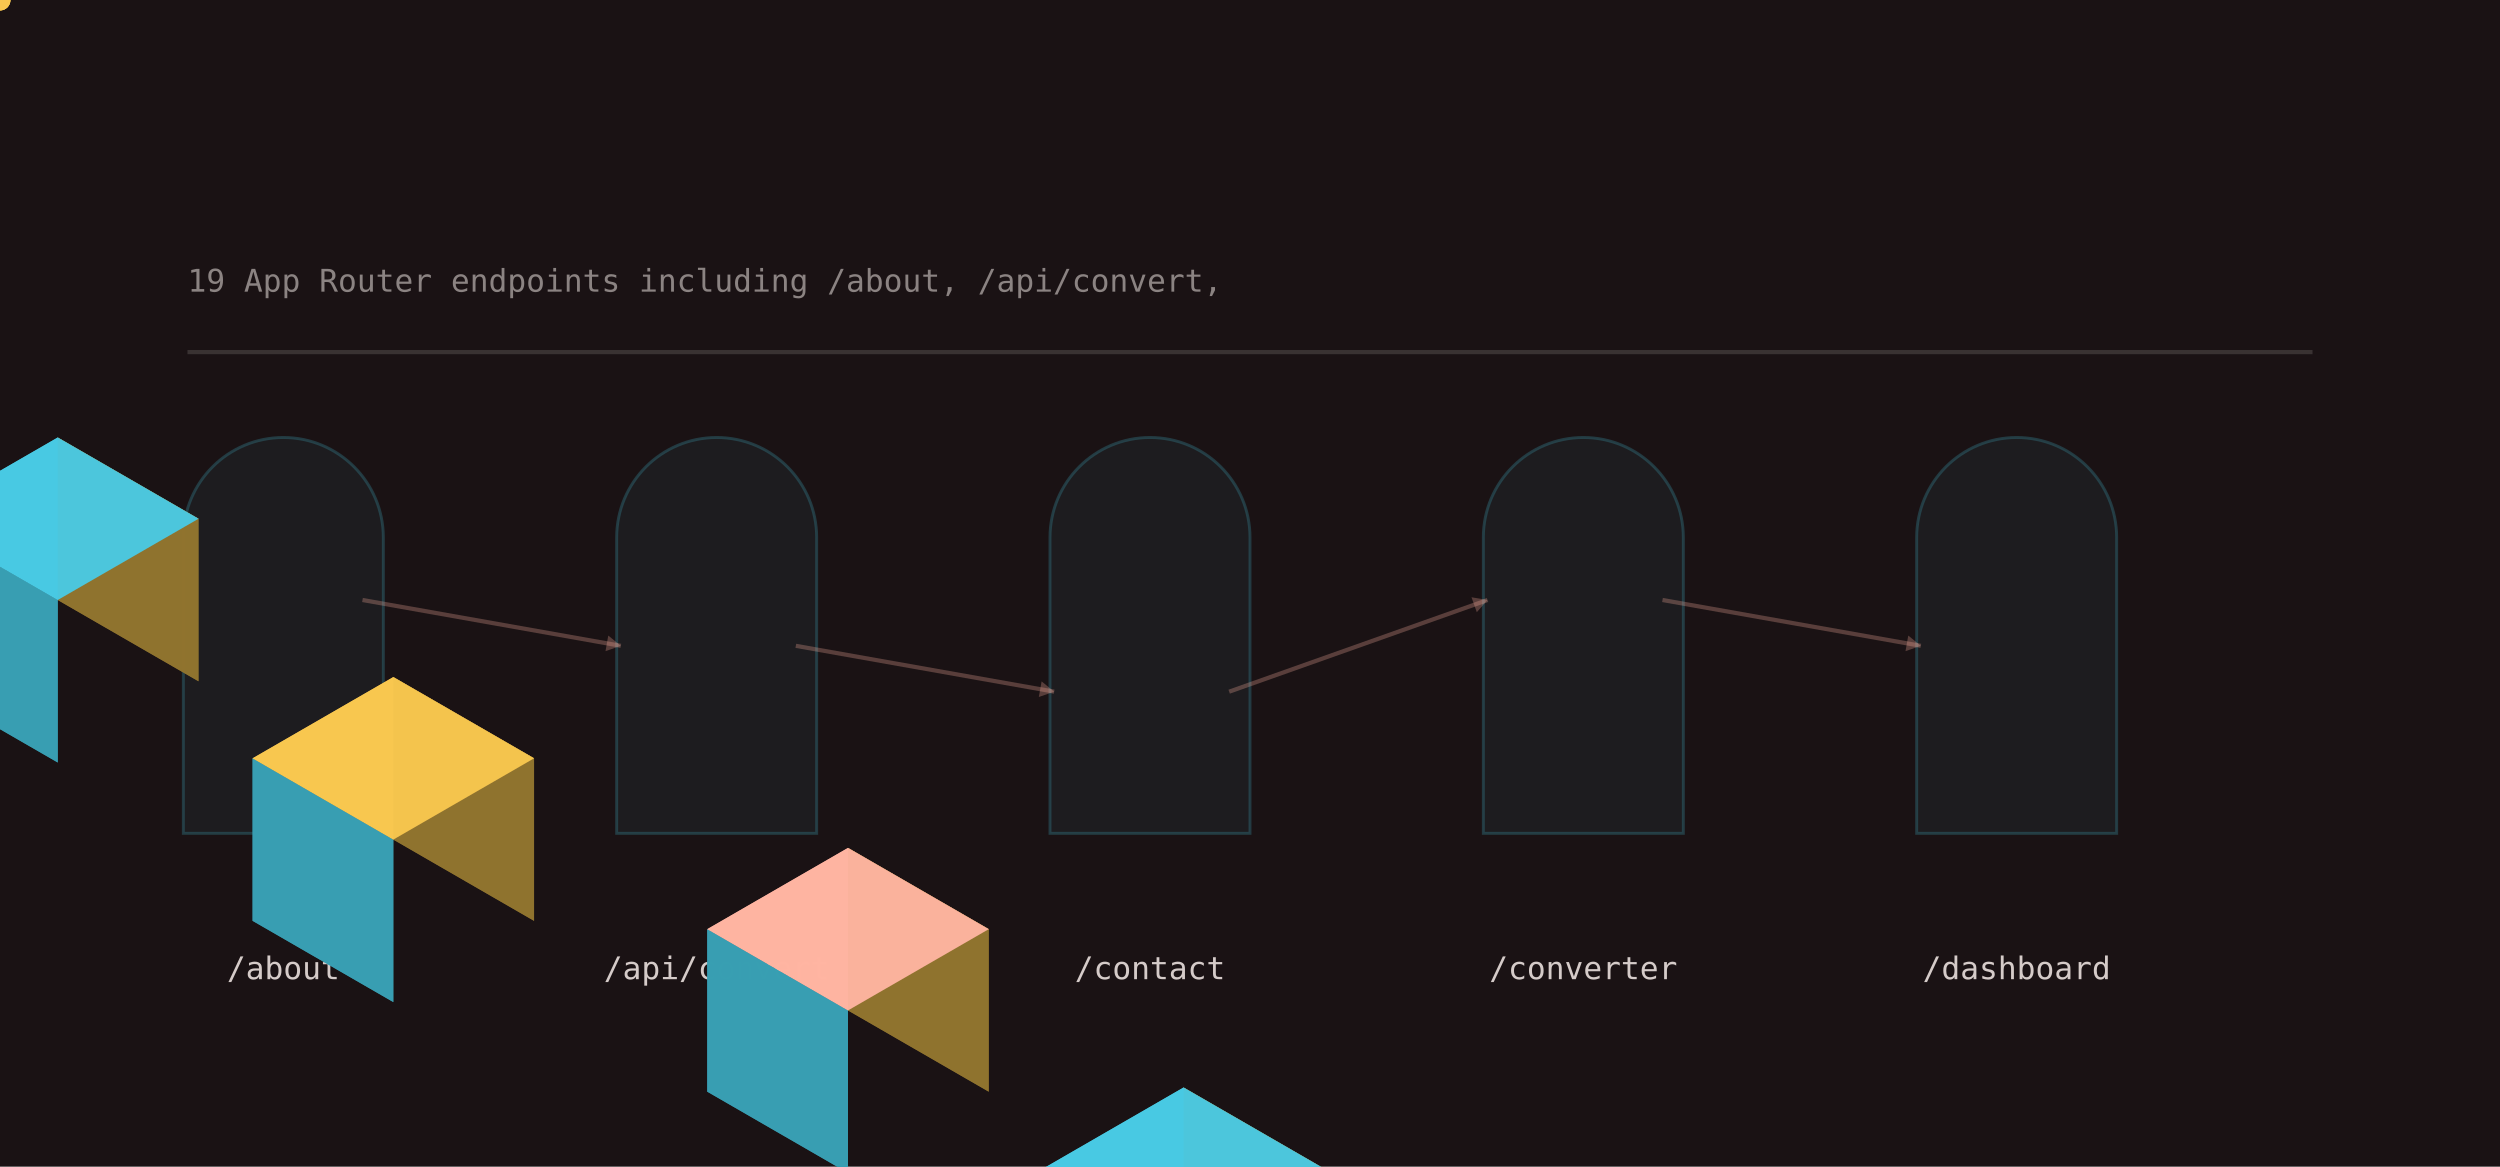
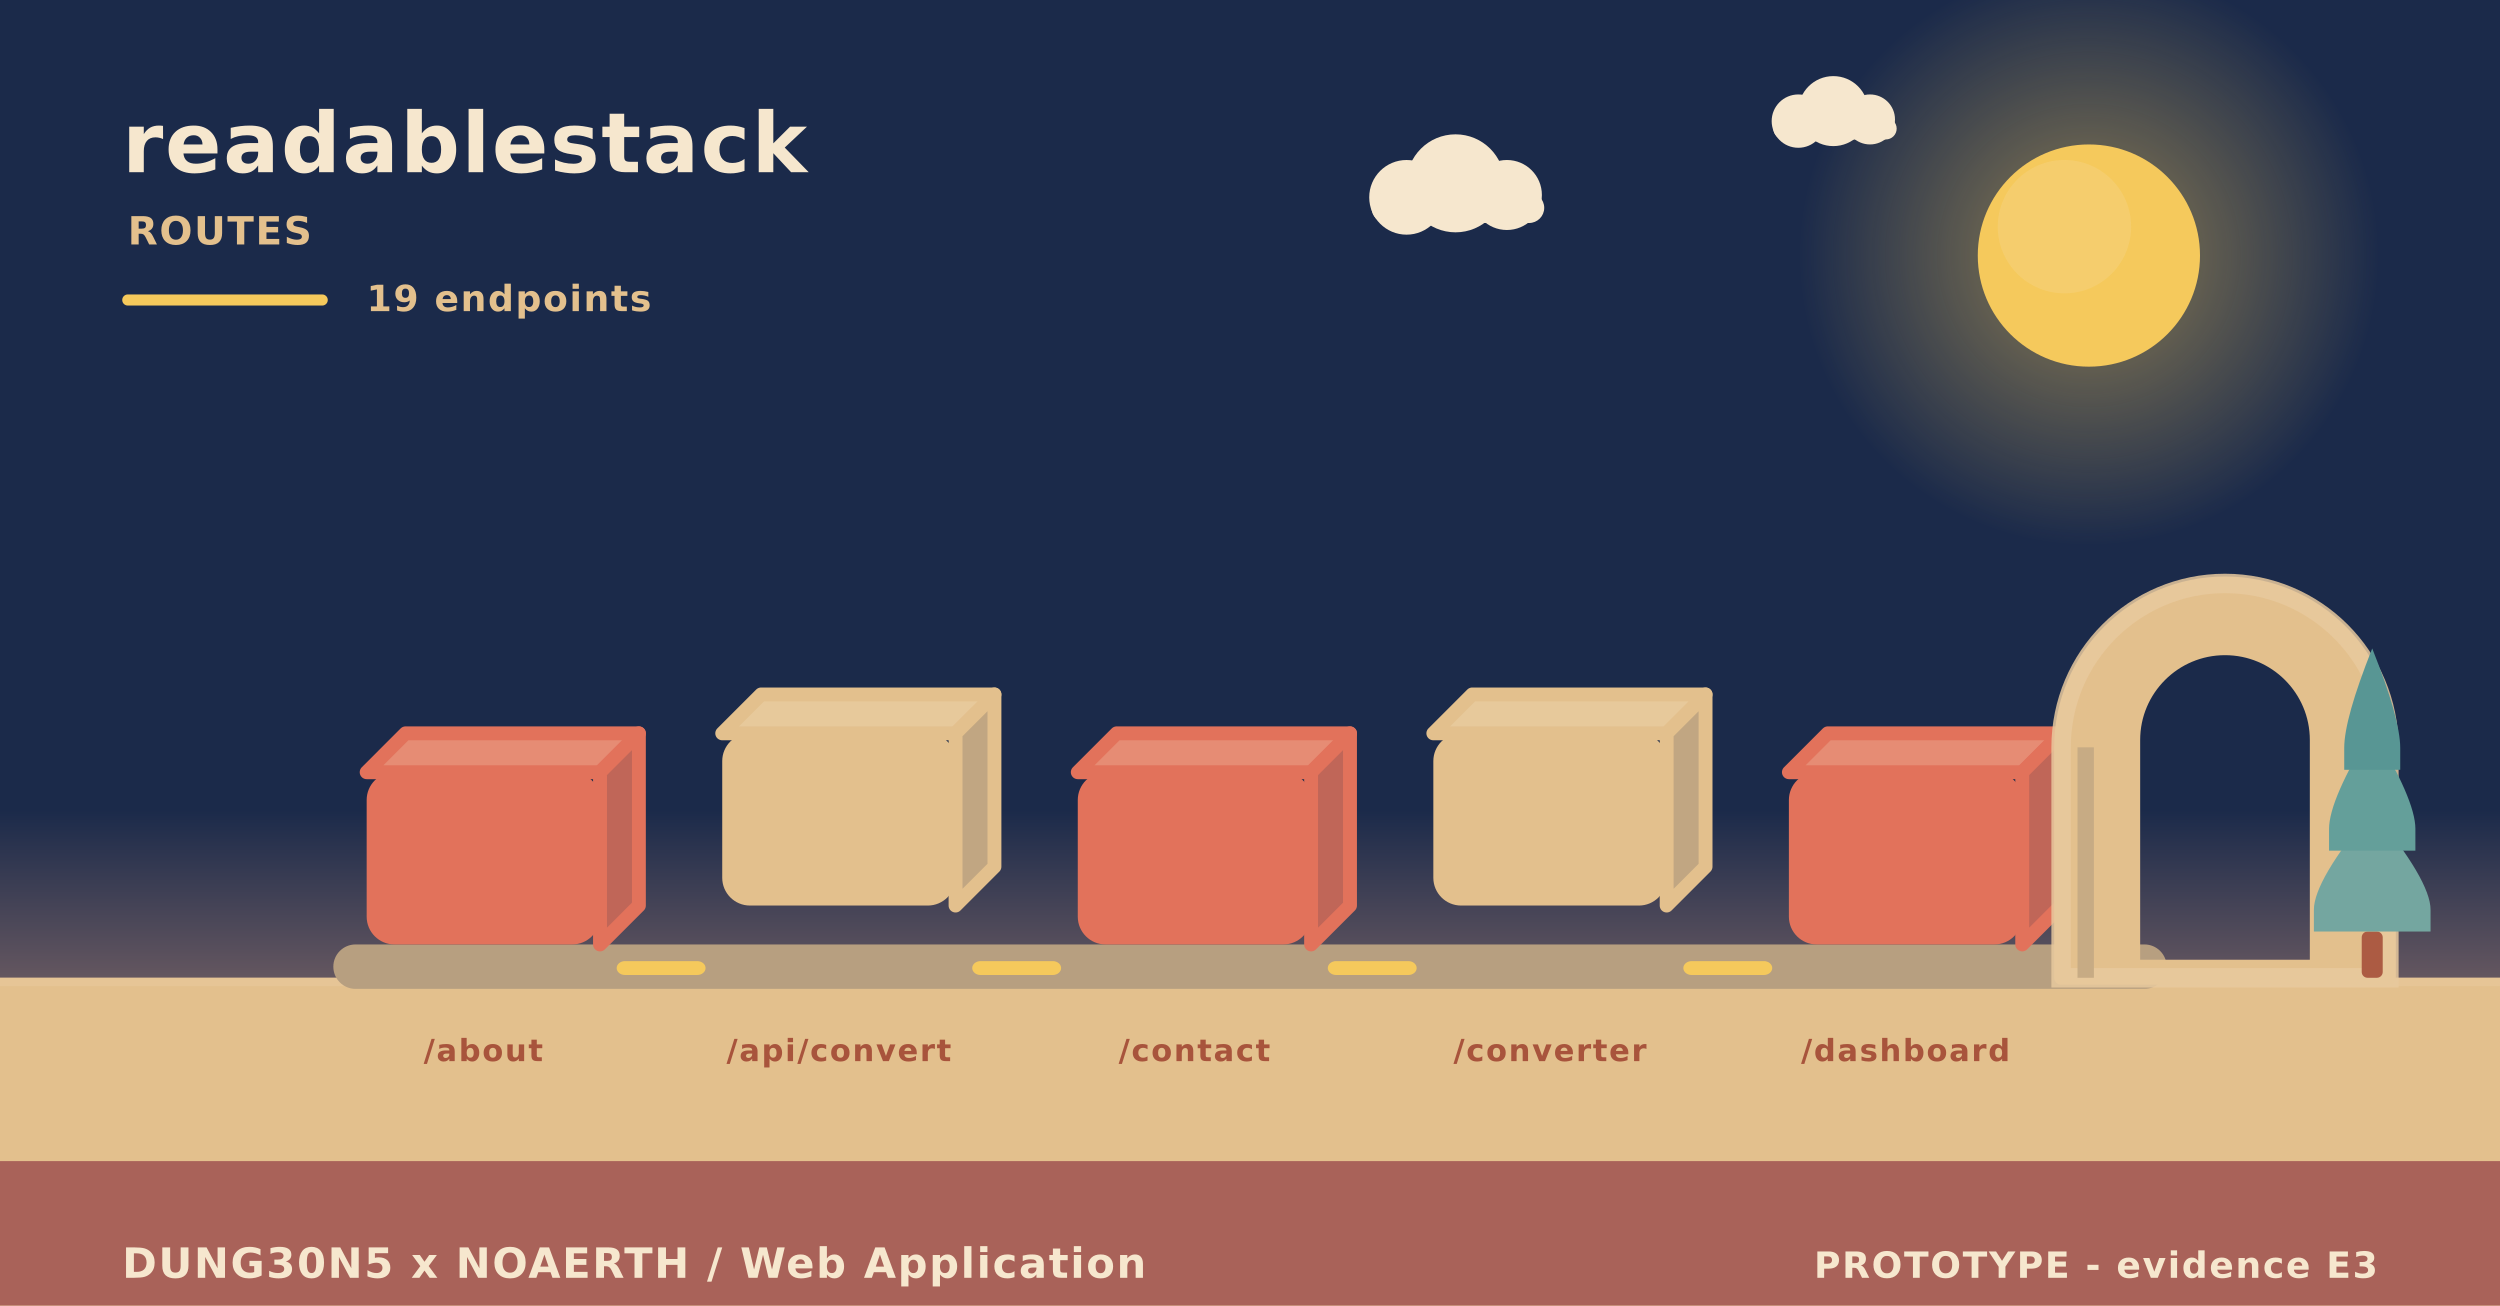
- <svg xmlns="http://www.w3.org/2000/svg" viewBox="0 0 1200 560" width="1200" height="560" role="img" aria-label="readablestack data flow">
-   <rect width="1200" height="560" fill="#1a1214" />
-   <defs>
-     <linearGradient id="gf" x1="0" y1="0" x2="1" y2="1">
-       <stop offset="0%" stop-color="#ffb4a2" />
-       <stop offset="100%" stop-color="#48cae4" />
-     </linearGradient>
-   </defs>
-   <path d="M88.00,400.00 L88.00,258.00 A48.00,48.00 0 0 1 184.00,258.00 L184.00,400.00 Z" fill="rgba(72,202,228,0.100)" opacity="0.55" stroke="rgba(72,202,228,0.400)" stroke-width="1.4" />
-   <polygon points="-133.37,173.00 -65.82,212.00 -65.82,134.00 -133.37,95.00" fill="#90732e" opacity="0.95" />
-   <polygon points="-200.92,212.00 -133.37,251.00 -133.37,173.00 -200.92,134.00" fill="#389eb2" opacity="0.95" />
-   <polygon points="-133.37,95.00 -65.82,134.00 -133.37,173.00 -200.92,134.00" fill="#ffb4a2" opacity="0.95" />
+ <svg xmlns="http://www.w3.org/2000/svg" width="900" height="470" viewBox="0 0 900 470" role="img" aria-label="readablestack - how data moves">
+   <linearGradient id="skyd" x1="0" y1="0" x2="0" y2="1">
+     <stop offset="0" stop-color="#1b2a4a" />
+     <stop offset="0.62" stop-color="#1b2a4a" />
+     <stop offset="1" stop-color="#f3ad8a" />
+   </linearGradient>
+   <rect width="900" height="470" fill="url(#skyd)" />
+   <radialGradient id="sund">
+     <stop offset="0.35" stop-color="#f5c95c" stop-opacity="0.34" />
+     <stop offset="1" stop-color="#f5c95c" stop-opacity="0" />
+   </radialGradient>
+   <circle cx="752" cy="92" r="104" fill="url(#sund)" />
+   <circle cx="752" cy="92" r="40" fill="#f5c95c" />
+   <circle cx="743.2" cy="81.6" r="24" fill="#f5d27e" opacity="0.5" />
  <g>
-     <polygon points="-133.37,173.00 -65.82,212.00 -65.82,134.00 -133.37,95.00" fill="#90732e" opacity="0.95" />
-     <polygon points="-200.92,212.00 -133.37,251.00 -133.37,173.00 -200.92,134.00" fill="#389eb2" opacity="0.95" />
-     <polygon points="-133.37,95.00 -65.82,134.00 -133.37,173.00 -200.92,134.00" fill="#ffb4a2" opacity="0.95" />
-     <animate attributeName="opacity" values="0.25;1.0;0.25" dur="3.75s" begin="0.0s" repeatCount="indefinite" />
+     <circle cx="524" cy="66" r="17.64" fill="#f6e7ce" />
+     <circle cx="506.36" cy="71.04" r="13.44" fill="#f6e7ce" />
+     <circle cx="542.48" cy="70.2" r="12.6" fill="#f6e7ce" />
+     <rect x="493.76" y="69.36" width="62.16" height="10.92" rx="5.46" fill="#f6e7ce" />
+     <animateTransform attributeName="transform" type="translate" values="0 0;24 0;0 0" dur="36s" begin="0s" repeatCount="indefinite" />
  </g>
-   <text x="136" y="470" font-family="ui-monospace,Menlo,monospace" font-size="15" fill="rgba(253,244,240,0.820)" text-anchor="middle">/about</text>
-   <path d="M296.00,400.00 L296.00,258.00 A48.00,48.00 0 0 1 392.00,258.00 L392.00,400.00 Z" fill="rgba(72,202,228,0.100)" opacity="0.55" stroke="rgba(72,202,228,0.400)" stroke-width="1.4" />
-   <polygon points="27.71,288.00 95.26,327.00 95.26,249.00 27.71,210.00" fill="#90732e" opacity="0.95" />
-   <polygon points="-39.84,327.00 27.71,366.00 27.71,288.00 -39.84,249.00" fill="#389eb2" opacity="0.95" />
-   <polygon points="27.71,210.00 95.26,249.00 27.71,288.00 -39.84,249.00" fill="#48cae4" opacity="0.95" />
  <g>
-     <polygon points="27.71,288.00 95.26,327.00 95.26,249.00 27.71,210.00" fill="#90732e" opacity="0.95" />
-     <polygon points="-39.84,327.00 27.71,366.00 27.71,288.00 -39.84,249.00" fill="#389eb2" opacity="0.95" />
-     <polygon points="27.71,210.00 95.26,249.00 27.71,288.00 -39.84,249.00" fill="#48cae4" opacity="0.95" />
-     <animate attributeName="opacity" values="0.25;1.0;0.25" dur="3.75s" begin="0.4s" repeatCount="indefinite" />
+     <circle cx="660" cy="40" r="12.6" fill="#f6e7ce" />
+     <circle cx="647.4" cy="43.6" r="9.6" fill="#f6e7ce" />
+     <circle cx="673.2" cy="43" r="9" fill="#f6e7ce" />
+     <rect x="638.4" y="42.4" width="44.4" height="7.8" rx="3.9" fill="#f6e7ce" />
+     <animateTransform attributeName="transform" type="translate" values="0 0;-18 0;0 0" dur="46s" begin="3s" repeatCount="indefinite" />
  </g>
-   <text x="344" y="470" font-family="ui-monospace,Menlo,monospace" font-size="15" fill="rgba(253,244,240,0.820)" text-anchor="middle">/api/convert</text>
-   <line x1="174.00" y1="288.00" x2="298.00" y2="310.00" stroke="rgba(255,180,162,0.500)" stroke-width="2.00" opacity="0.55" />
-   <polygon points="298.00,310.00 291.97,305.07 290.64,312.55" fill="rgba(255,180,162,0.500)" opacity="0.55" />
-   <g opacity="0.9">
-     <circle cx="0.00" cy="0.00" r="5.00" fill="#f9c74f" opacity="1.00" />
-     <animateTransform attributeName="transform" type="translate" values="174.00,288.00 298.00,310.00" dur="3.0s" begin="0.0s" repeatCount="indefinite" />
-     <animateTransform attributeName="transform" type="translate" values="298.00,310.00 174.00,288.00" dur="3.0s" begin="1.5s" repeatCount="indefinite" />
+   <rect x="0" y="352" width="900" height="118" fill="#e3c08d" />
+   <rect x="0" y="352" width="900" height="3" fill="#e6c596" />
+   <text x="44" y="62" font-family="Verdana,DejaVu Sans,sans-serif" font-size="30" font-weight="700" letter-spacing="0.6" fill="#f6e7ce" text-anchor="start">readablestack</text>
+   <text x="46" y="88" font-family="Verdana,DejaVu Sans,sans-serif" font-size="14" font-weight="700" letter-spacing="0.6" fill="#e3c08d" text-anchor="start">ROUTES</text>
+   <rect x="44" y="106" width="74" height="4" rx="2" fill="#f5c95c" />
+   <text x="132" y="112" font-family="Verdana,DejaVu Sans,sans-serif" font-size="13" font-weight="700" letter-spacing="0.6" fill="#e3c08d" text-anchor="start">19 endpoints</text>
+   <rect x="120" y="340" width="660" height="16" rx="8" fill="#b79f80" />
+   <g>
+     <path d="M132,278 L216,278 L230,264 L146,264 Z" fill="#e68c74" stroke="#e2725b" stroke-width="5" stroke-linejoin="round" />
+     <path d="M216,278 L230,264 L230,326 L216,340 Z" fill="#c06658" stroke="#e2725b" stroke-width="5" stroke-linejoin="round" />
+     <rect x="132" y="278" width="84" height="62" rx="10" fill="#e2725b" />
+     <animateTransform attributeName="transform" type="translate" values="0 10;0 0" dur="0.8s" begin="0s" fill="freeze" />
  </g>
-   <path d="M504.00,400.00 L504.00,258.00 A48.00,48.00 0 0 1 600.00,258.00 L600.00,400.00 Z" fill="rgba(72,202,228,0.100)" opacity="0.55" stroke="rgba(72,202,228,0.400)" stroke-width="1.4" />
-   <polygon points="188.79,403.00 256.34,442.00 256.34,364.00 188.79,325.00" fill="#90732e" opacity="0.95" />
-   <polygon points="121.24,442.00 188.79,481.00 188.79,403.00 121.24,364.00" fill="#389eb2" opacity="0.95" />
-   <polygon points="188.79,325.00 256.34,364.00 188.79,403.00 121.24,364.00" fill="#f9c74f" opacity="0.95" />
+   <text x="174" y="382" font-family="Verdana,DejaVu Sans,sans-serif" font-size="11" font-weight="700" letter-spacing="0.6" fill="#a8543c" text-anchor="middle">/about</text>
  <g>
-     <polygon points="188.79,403.00 256.34,442.00 256.34,364.00 188.79,325.00" fill="#90732e" opacity="0.95" />
-     <polygon points="121.24,442.00 188.79,481.00 188.79,403.00 121.24,364.00" fill="#389eb2" opacity="0.95" />
-     <polygon points="188.79,325.00 256.34,364.00 188.79,403.00 121.24,364.00" fill="#f9c74f" opacity="0.95" />
-     <animate attributeName="opacity" values="0.25;1.0;0.25" dur="3.75s" begin="0.8s" repeatCount="indefinite" />
+     <path d="M260,264 L344,264 L358,250 L274,250 Z" fill="#e7c99b" stroke="#e3c08d" stroke-width="5" stroke-linejoin="round" />
+     <path d="M344,264 L358,250 L358,312 L344,326 Z" fill="#c1a682" stroke="#e3c08d" stroke-width="5" stroke-linejoin="round" />
+     <rect x="260" y="264" width="84" height="62" rx="10" fill="#e3c08d" />
+     <animateTransform attributeName="transform" type="translate" values="0 10;0 0" dur="0.8s" begin="0.26s" fill="freeze" />
  </g>
-   <text x="552" y="470" font-family="ui-monospace,Menlo,monospace" font-size="15" fill="rgba(253,244,240,0.820)" text-anchor="middle">/contact</text>
-   <line x1="382.00" y1="310.00" x2="506.00" y2="332.00" stroke="rgba(255,180,162,0.500)" stroke-width="2.00" opacity="0.55" />
-   <polygon points="506.00,332.00 499.97,327.07 498.64,334.55" fill="rgba(255,180,162,0.500)" opacity="0.55" />
-   <g opacity="0.9">
-     <circle cx="0.00" cy="0.00" r="5.00" fill="#f9c74f" opacity="1.00" />
-     <animateTransform attributeName="transform" type="translate" values="382.00,310.00 506.00,332.00" dur="3.0s" begin="0.45s" repeatCount="indefinite" />
-     <animateTransform attributeName="transform" type="translate" values="506.00,332.00 382.00,310.00" dur="3.0s" begin="1.95s" repeatCount="indefinite" />
+   <text x="302" y="382" font-family="Verdana,DejaVu Sans,sans-serif" font-size="11" font-weight="700" letter-spacing="0.6" fill="#a8543c" text-anchor="middle">/api/convert</text>
+   <rect x="222" y="346" width="32" height="5" rx="3" fill="#f5c95c" />
+   <animate attributeName="opacity" values="0.3;1;0.3" dur="3.4s" begin="0.5s" repeatCount="indefinite" />
+   <g>
+     <path d="M388,278 L472,278 L486,264 L402,264 Z" fill="#e68c74" stroke="#e2725b" stroke-width="5" stroke-linejoin="round" />
+     <path d="M472,278 L486,264 L486,326 L472,340 Z" fill="#c06658" stroke="#e2725b" stroke-width="5" stroke-linejoin="round" />
+     <rect x="388" y="278" width="84" height="62" rx="10" fill="#e2725b" />
+     <animateTransform attributeName="transform" type="translate" values="0 10;0 0" dur="0.8s" begin="0.52s" fill="freeze" />
  </g>
-   <path d="M712.00,400.00 L712.00,258.00 A48.00,48.00 0 0 1 808.00,258.00 L808.00,400.00 Z" fill="rgba(72,202,228,0.100)" opacity="0.55" stroke="rgba(72,202,228,0.400)" stroke-width="1.4" />
-   <polygon points="407.03,485.00 474.58,524.00 474.58,446.00 407.03,407.00" fill="#90732e" opacity="0.95" />
-   <polygon points="339.48,524.00 407.03,563.00 407.03,485.00 339.48,446.00" fill="#389eb2" opacity="0.95" />
-   <polygon points="407.03,407.00 474.58,446.00 407.03,485.00 339.48,446.00" fill="#ffb4a2" opacity="0.95" />
+   <text x="430" y="382" font-family="Verdana,DejaVu Sans,sans-serif" font-size="11" font-weight="700" letter-spacing="0.6" fill="#a8543c" text-anchor="middle">/contact</text>
+   <rect x="350" y="346" width="32" height="5" rx="3" fill="#f5c95c" />
+   <animate attributeName="opacity" values="0.3;1;0.3" dur="3.4s" begin="1s" repeatCount="indefinite" />
  <g>
-     <polygon points="407.03,485.00 474.58,524.00 474.58,446.00 407.03,407.00" fill="#90732e" opacity="0.95" />
-     <polygon points="339.48,524.00 407.03,563.00 407.03,485.00 339.48,446.00" fill="#389eb2" opacity="0.95" />
-     <polygon points="407.03,407.00 474.58,446.00 407.03,485.00 339.48,446.00" fill="#ffb4a2" opacity="0.95" />
-     <animate attributeName="opacity" values="0.25;1.0;0.25" dur="3.75s" begin="1.2s" repeatCount="indefinite" />
+     <path d="M516,264 L600,264 L614,250 L530,250 Z" fill="#e7c99b" stroke="#e3c08d" stroke-width="5" stroke-linejoin="round" />
+     <path d="M600,264 L614,250 L614,312 L600,326 Z" fill="#c1a682" stroke="#e3c08d" stroke-width="5" stroke-linejoin="round" />
+     <rect x="516" y="264" width="84" height="62" rx="10" fill="#e3c08d" />
+     <animateTransform attributeName="transform" type="translate" values="0 10;0 0" dur="0.8s" begin="0.78s" fill="freeze" />
  </g>
-   <text x="760" y="470" font-family="ui-monospace,Menlo,monospace" font-size="15" fill="rgba(253,244,240,0.820)" text-anchor="middle">/converter</text>
-   <line x1="590.00" y1="332.00" x2="714.00" y2="288.00" stroke="rgba(255,180,162,0.500)" stroke-width="2.00" opacity="0.55" />
-   <polygon points="714.00,288.00 706.32,286.69 708.86,293.86" fill="rgba(255,180,162,0.500)" opacity="0.55" />
-   <g opacity="0.9">
-     <circle cx="0.00" cy="0.00" r="5.00" fill="#f9c74f" opacity="1.00" />
-     <animateTransform attributeName="transform" type="translate" values="590.00,332.00 714.00,288.00" dur="3.0s" begin="0.9s" repeatCount="indefinite" />
-     <animateTransform attributeName="transform" type="translate" values="714.00,288.00 590.00,332.00" dur="3.0s" begin="2.4s" repeatCount="indefinite" />
+   <text x="558" y="382" font-family="Verdana,DejaVu Sans,sans-serif" font-size="11" font-weight="700" letter-spacing="0.6" fill="#a8543c" text-anchor="middle">/converter</text>
+   <rect x="478" y="346" width="32" height="5" rx="3" fill="#f5c95c" />
+   <animate attributeName="opacity" values="0.3;1;0.3" dur="3.4s" begin="1.5s" repeatCount="indefinite" />
+   <g>
+     <path d="M644,278 L728,278 L742,264 L658,264 Z" fill="#e68c74" stroke="#e2725b" stroke-width="5" stroke-linejoin="round" />
+     <path d="M728,278 L742,264 L742,326 L728,340 Z" fill="#c06658" stroke="#e2725b" stroke-width="5" stroke-linejoin="round" />
+     <rect x="644" y="278" width="84" height="62" rx="10" fill="#e2725b" />
+     <animateTransform attributeName="transform" type="translate" values="0 10;0 0" dur="0.8s" begin="1.04s" fill="freeze" />
  </g>
-   <path d="M920.00,400.00 L920.00,258.00 A48.00,48.00 0 0 1 1016.00,258.00 L1016.00,400.00 Z" fill="rgba(72,202,228,0.100)" opacity="0.55" stroke="rgba(72,202,228,0.400)" stroke-width="1.4" />
-   <polygon points="568.11,600.00 635.66,639.00 635.66,561.00 568.11,522.00" fill="#90732e" opacity="0.95" />
-   <polygon points="500.56,639.00 568.11,678.00 568.11,600.00 500.56,561.00" fill="#389eb2" opacity="0.95" />
-   <polygon points="568.11,522.00 635.66,561.00 568.11,600.00 500.56,561.00" fill="#48cae4" opacity="0.95" />
-   <g>
-     <polygon points="568.11,600.00 635.66,639.00 635.66,561.00 568.11,522.00" fill="#90732e" opacity="0.95" />
-     <polygon points="500.56,639.00 568.11,678.00 568.11,600.00 500.56,561.00" fill="#389eb2" opacity="0.95" />
-     <polygon points="568.11,522.00 635.66,561.00 568.11,600.00 500.56,561.00" fill="#48cae4" opacity="0.95" />
-     <animate attributeName="opacity" values="0.25;1.0;0.25" dur="3.75s" begin="1.6s" repeatCount="indefinite" />
-   </g>
-   <text x="968" y="470" font-family="ui-monospace,Menlo,monospace" font-size="15" fill="rgba(253,244,240,0.820)" text-anchor="middle">/dashboard</text>
-   <line x1="798.00" y1="288.00" x2="922.00" y2="310.00" stroke="rgba(255,180,162,0.500)" stroke-width="2.00" opacity="0.55" />
-   <polygon points="922.00,310.00 915.97,305.07 914.64,312.55" fill="rgba(255,180,162,0.500)" opacity="0.55" />
-   <g opacity="0.9">
-     <circle cx="0.00" cy="0.00" r="5.00" fill="#f9c74f" opacity="1.00" />
-     <animateTransform attributeName="transform" type="translate" values="798.00,288.00 922.00,310.00" dur="3.0s" begin="1.35s" repeatCount="indefinite" />
-     <animateTransform attributeName="transform" type="translate" values="922.00,310.00 798.00,288.00" dur="3.0s" begin="2.85s" repeatCount="indefinite" />
-   </g>
-   <rect x="90.00" y="168.00" width="1020.00" height="2.00" rx="0.00" fill="rgba(253,244,240,0.140)" opacity="1.00" />
-   <text x="90" y="140" font-family="ui-monospace,Menlo,monospace" font-size="15" fill="rgba(253,244,240,0.500)">19 App Router endpoints including /about, /api/convert, </text>
+   <text x="686" y="382" font-family="Verdana,DejaVu Sans,sans-serif" font-size="11" font-weight="700" letter-spacing="0.6" fill="#a8543c" text-anchor="middle">/dashboard</text>
+   <rect x="606" y="346" width="32" height="5" rx="3" fill="#f5c95c" />
+   <animate attributeName="opacity" values="0.3;1;0.3" dur="3.4s" begin="2s" repeatCount="indefinite" />
+   <path d="M742,352 L742,269.04 A59,59 0 0 1 860,269.04 L860,352 Z M767.96,348 L767.96,266.4 A33.04,33.04 0 0 1 834.04,266.4 L834.04,348 Z" fill="#e3c08d" fill-rule="evenodd" stroke="#e3c08d" stroke-width="5" stroke-linejoin="round" />
+   <path d="M742,352 L742,269.04 A59,59 0 0 1 860,269.04 L860,352 Z" fill="none" stroke="#e8c99d" stroke-width="7" stroke-linecap="round" opacity="0.85" />
+   <rect x="747.9" y="269.04" width="5.9" height="82.96" fill="#c7ab84" />
+   <rect x="850.22" y="335.36" width="7.56" height="16.64" rx="2.1" fill="#ac5b43" />
+   <path d="M854,291.68 Q833,317.01 833,327.5 Q833,335.36 833,335.36 L875,335.36 Q875,335.36 875,327.5 Q875,317.01 854,291.68 Z" fill="#74a6a0" />
+   <path d="M854,262.56 Q838.46,287.89 838.46,298.38 Q838.46,306.24 838.46,306.24 L869.54,306.24 Q869.54,306.24 869.54,298.38 Q869.54,287.89 854,262.56 Z" fill="#649f9a" />
+   <path d="M854,233.44 Q843.92,258.77 843.92,269.26 Q843.92,277.12 843.92,277.12 L864.08,277.12 Q864.08,277.12 864.08,269.26 Q864.08,258.77 854,233.44 Z" fill="#589694" />
+   <rect x="0" y="418" width="900" height="52" rx="0" fill="#a65c56" opacity="0.94" />
+   <text x="44" y="460" font-family="Verdana,DejaVu Sans,sans-serif" font-size="15" font-weight="700" letter-spacing="0.6" fill="#f6e7ce" text-anchor="start">DUNG30N5 x NOAERTH  /  Web Application</text>
+   <text x="856" y="460" font-family="Verdana,DejaVu Sans,sans-serif" font-size="13" font-weight="700" letter-spacing="0.6" fill="#f6e7ce" text-anchor="end">PROTOTYPE  -  evidence E3</text>
</svg>
